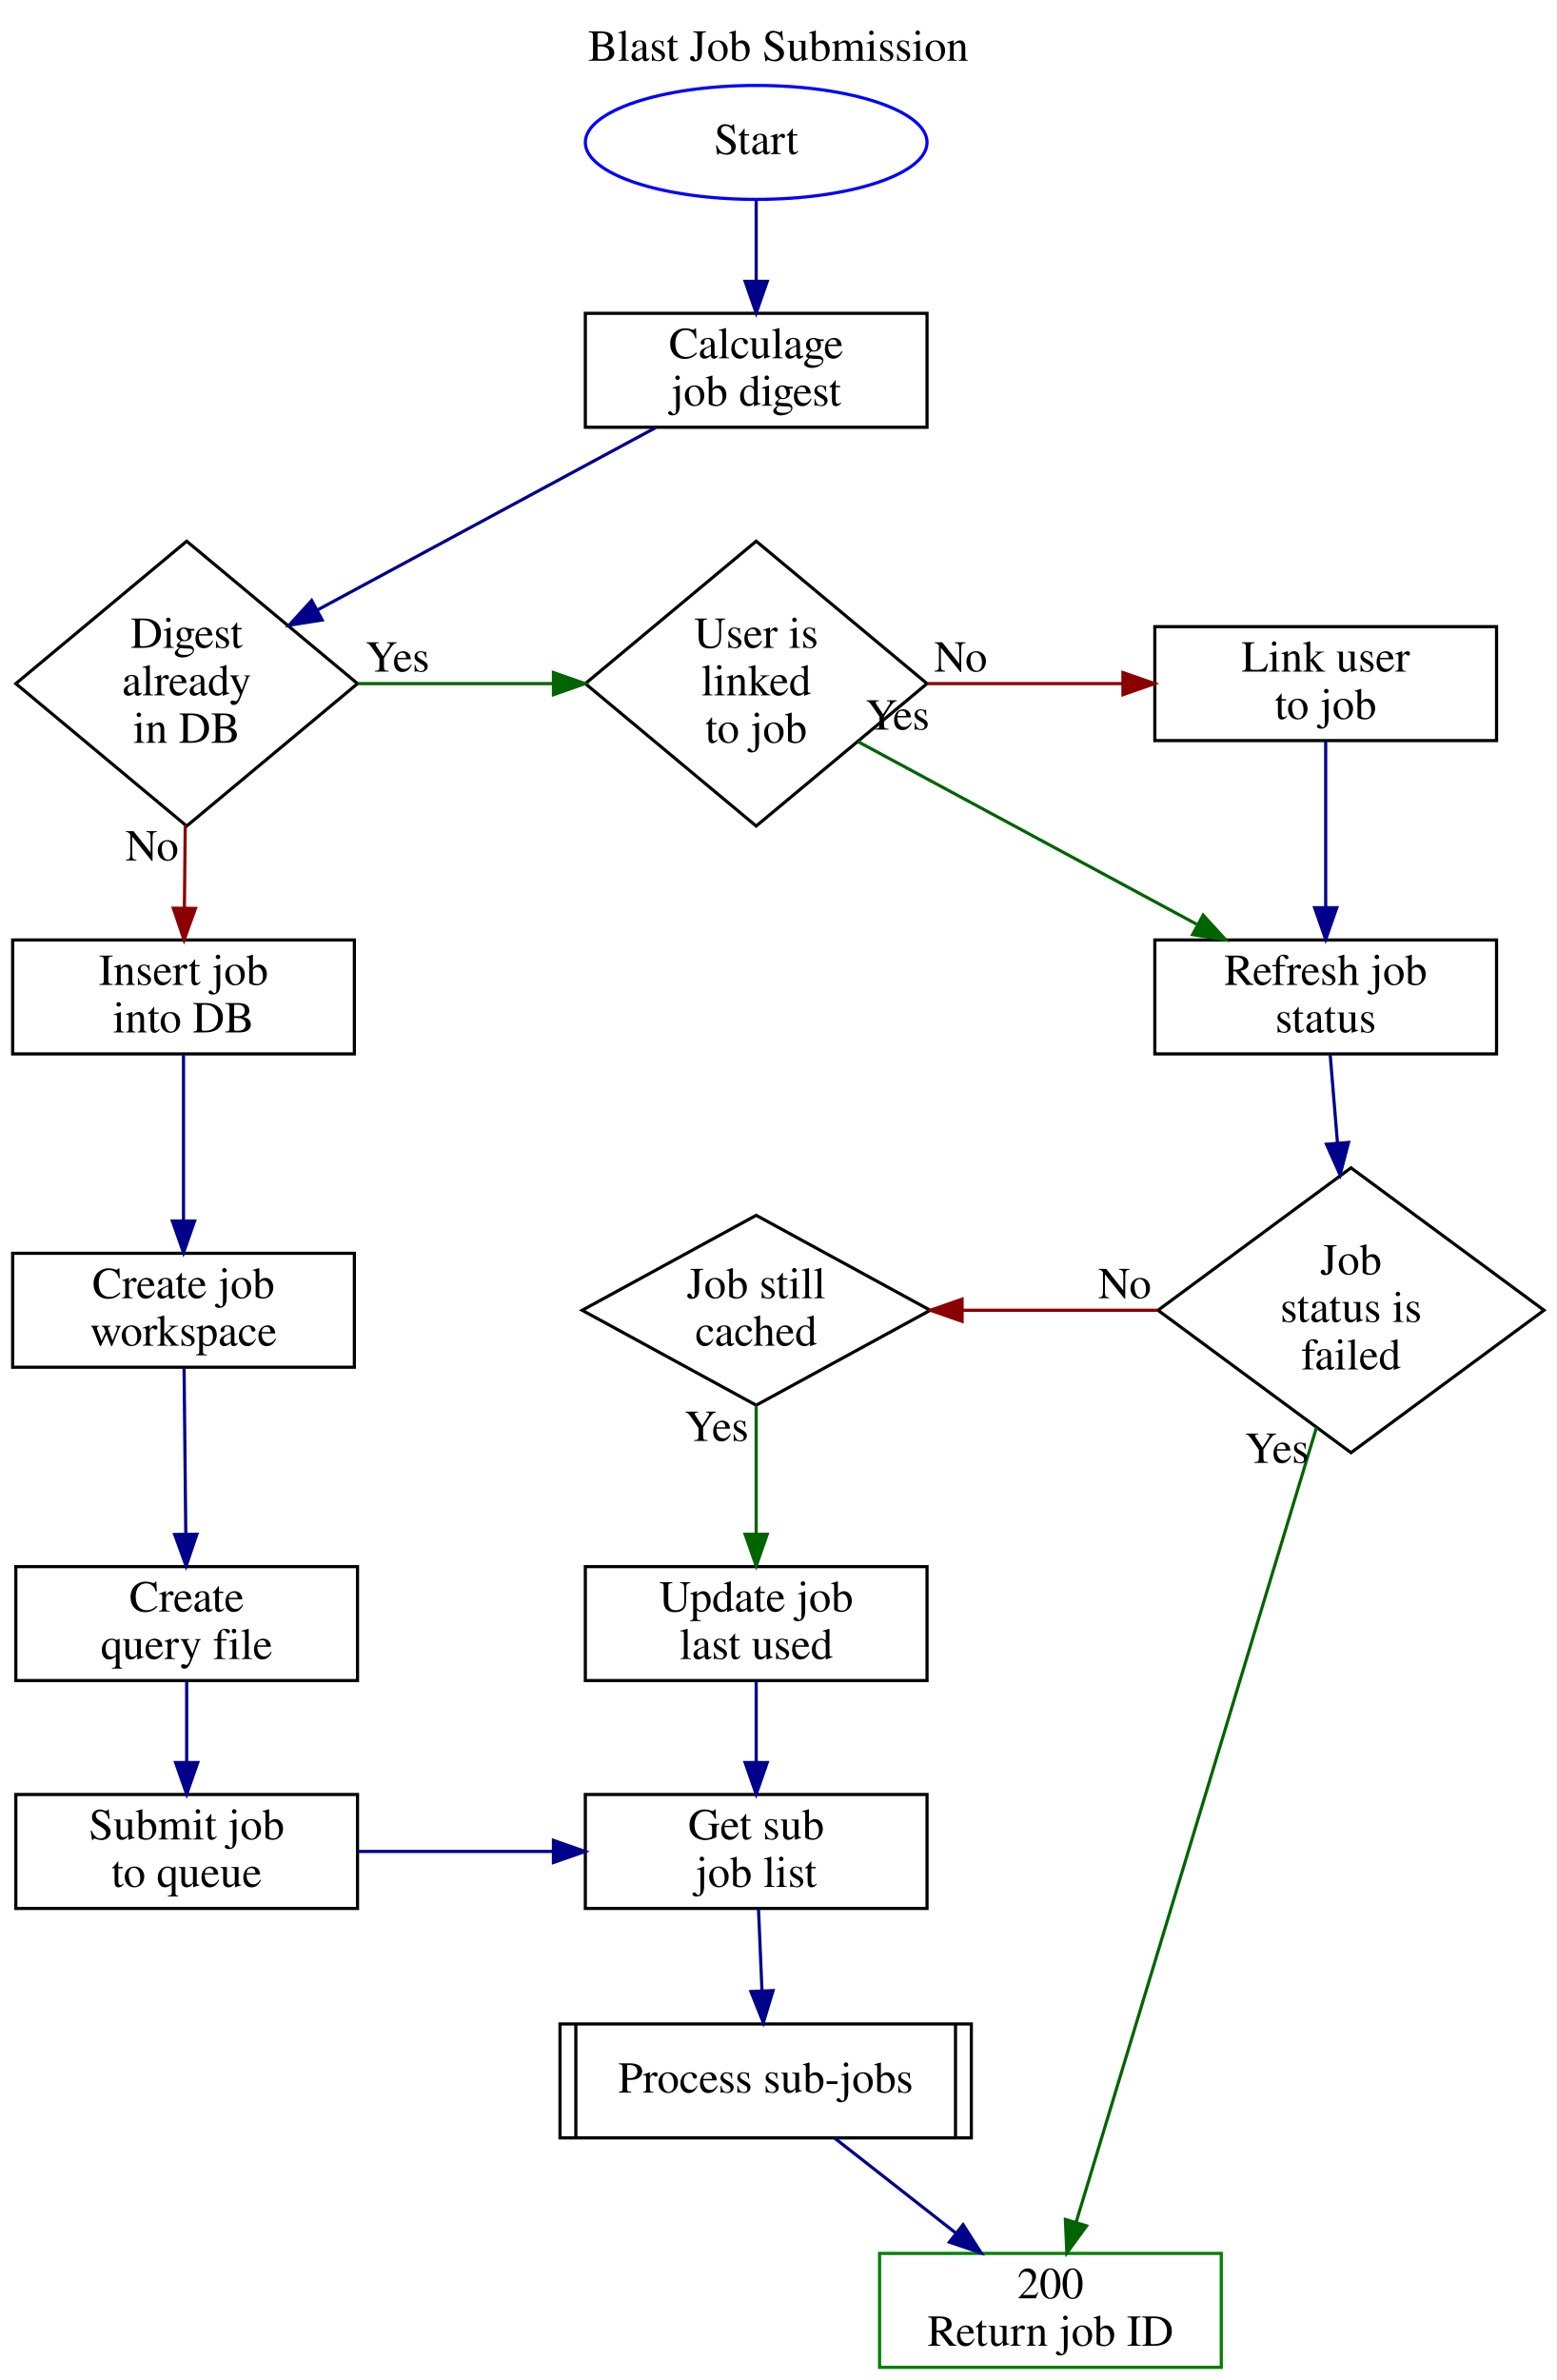
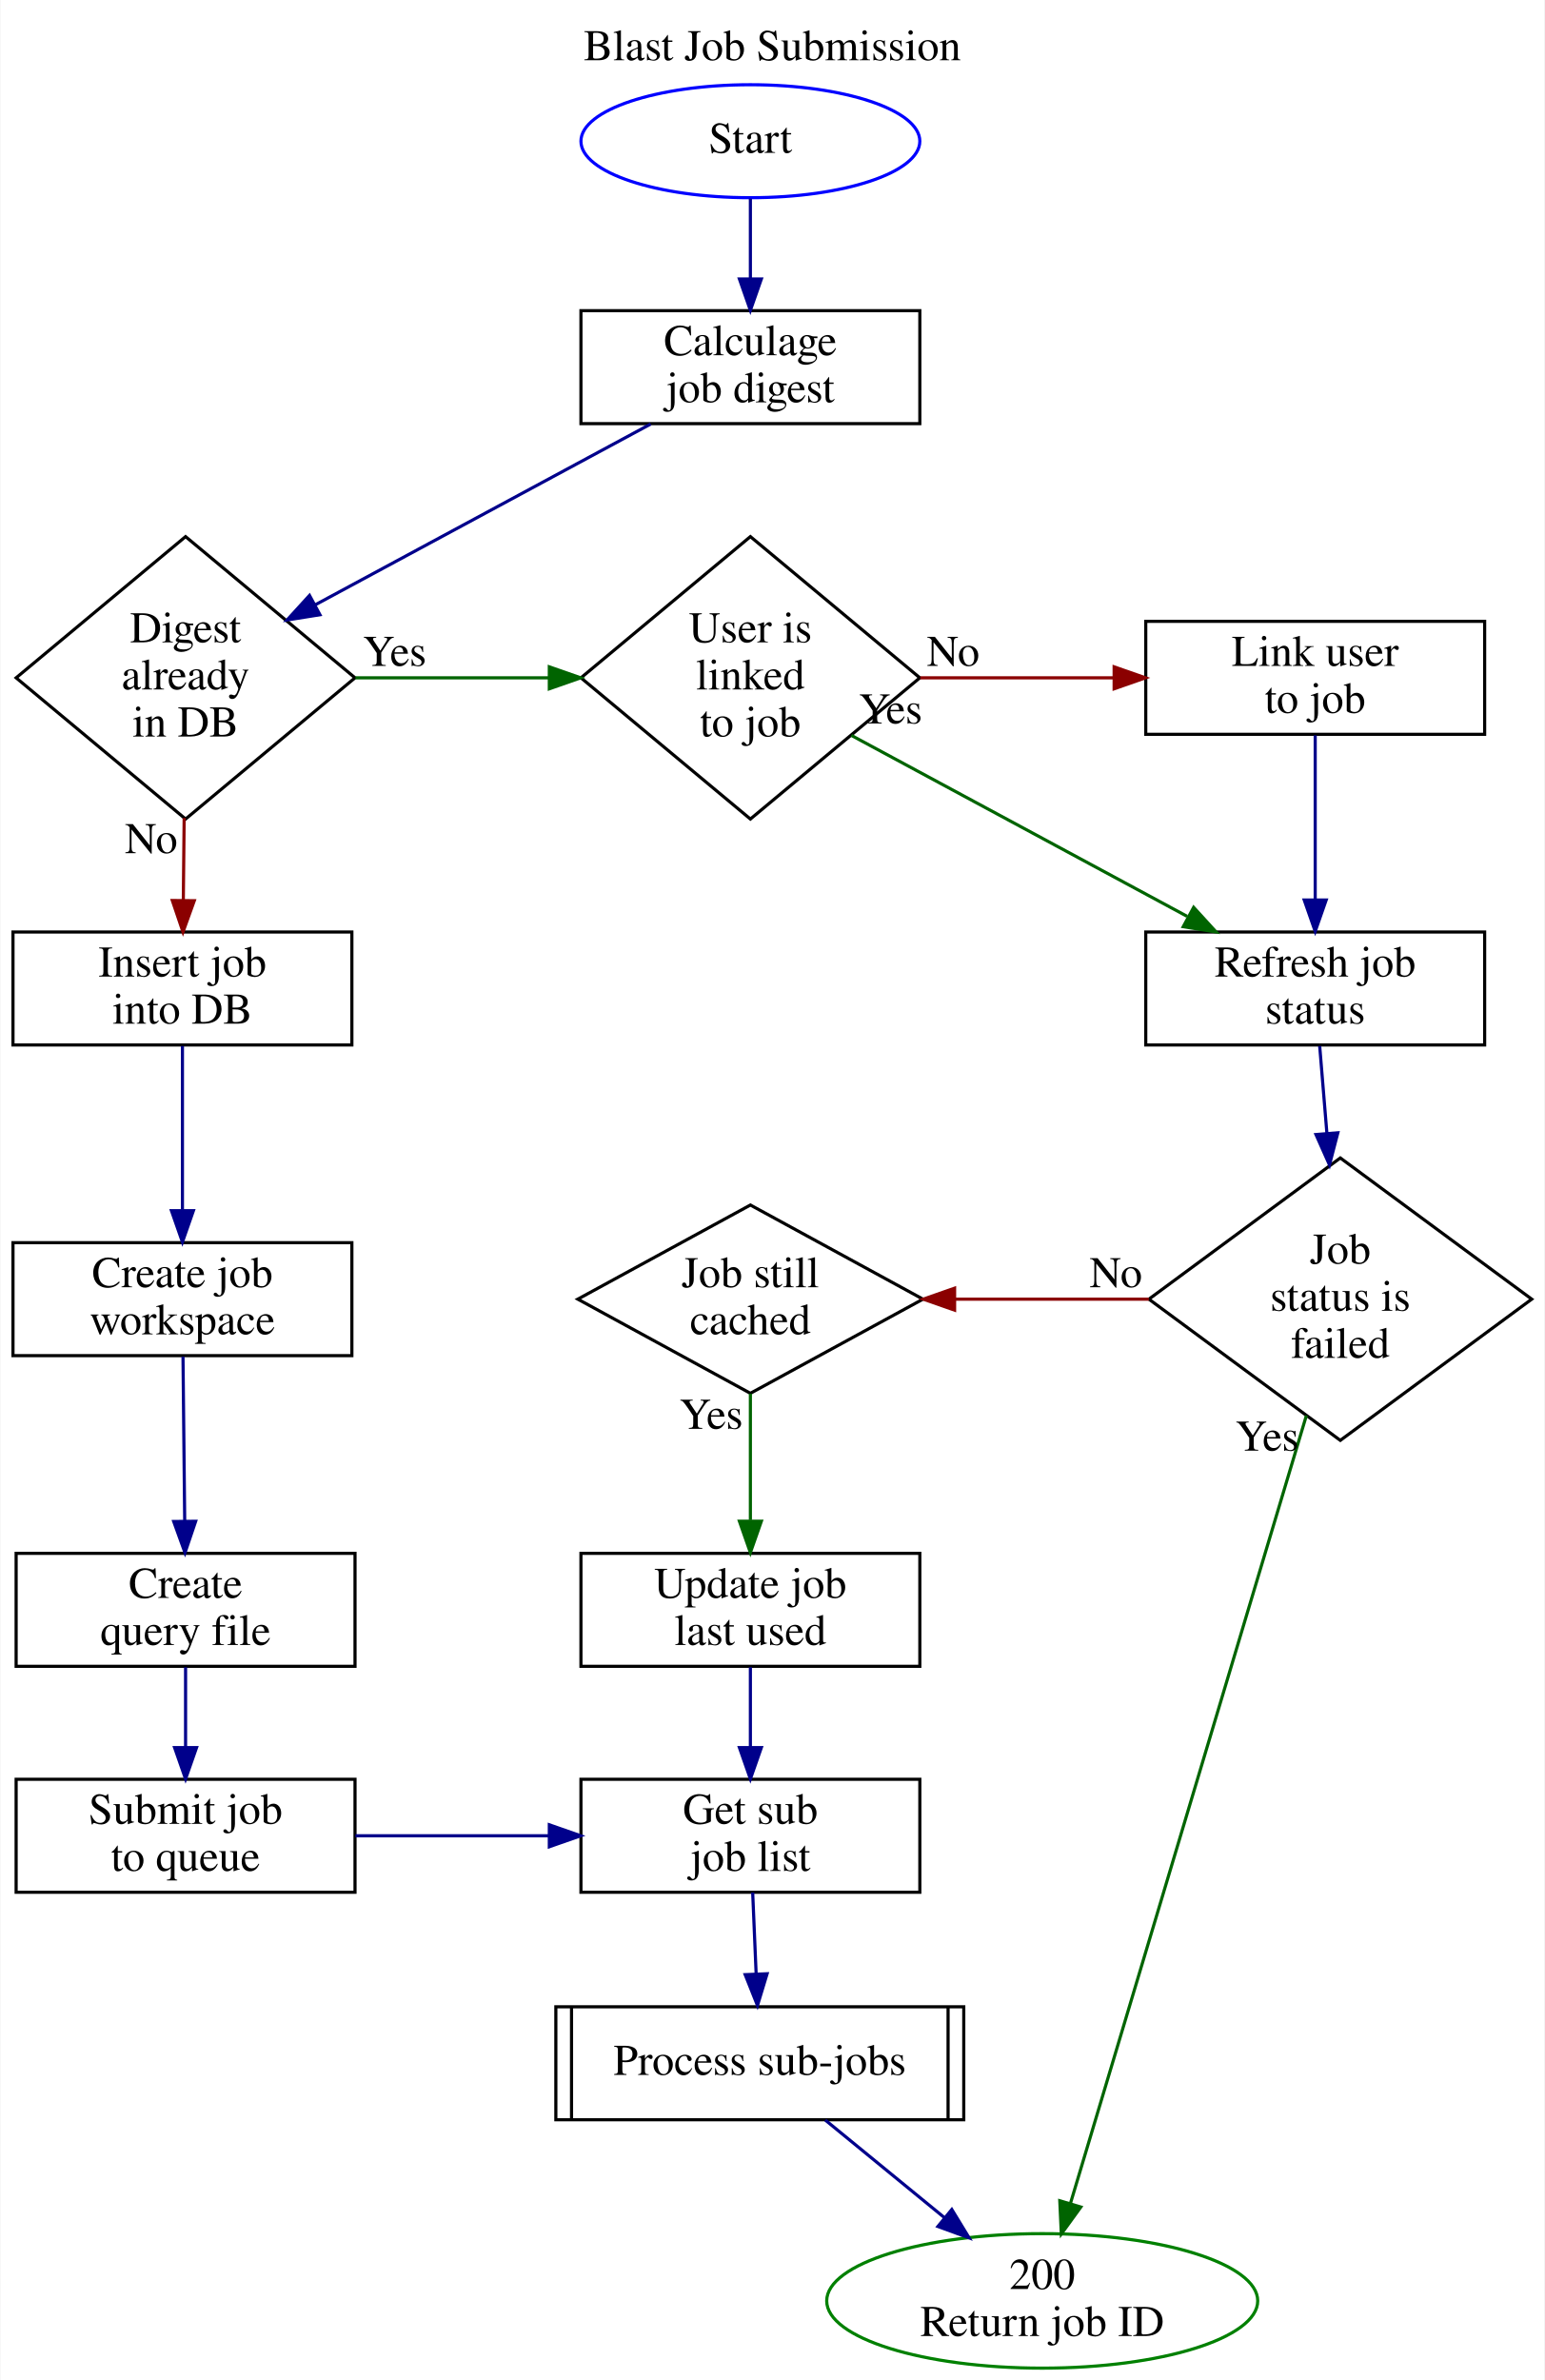
- <svg xmlns="http://www.w3.org/2000/svg" width="492pt" height="752pt" viewBox="0.00 0.00 492.00 752.00">
-   <g id="graph0" class="graph" transform="scale(1 1) rotate(0) translate(4 748)">
-     <polygon fill="white" stroke="transparent" points="-4,4 -4,-748 488,-748 488,4 -4,4" />
-     <text text-anchor="middle" x="242" y="-728.8" font-family="Times,serif" font-size="14.00">Blast Job Submission</text>
+ <svg xmlns="http://www.w3.org/2000/svg" width="492pt" height="758pt" viewBox="0.00 0.00 492.00 758.43">
+   <g id="graph0" class="graph" transform="scale(1 1) rotate(0) translate(4 754.43)">
+     <polygon fill="white" stroke="transparent" points="-4,4 -4,-754.43 488,-754.43 488,4 -4,4" />
+     <text text-anchor="middle" x="242" y="-735.23" font-family="Times,serif" font-size="14.00">Blast Job Submission</text>
    <g id="node1" class="node">
-       <ellipse fill="none" stroke="blue" cx="235" cy="-703" rx="54" ry="18" />
-       <text text-anchor="middle" x="235" y="-699.3" font-family="Times,serif" font-size="14.00">Start</text>
+       <ellipse fill="none" stroke="blue" cx="235" cy="-709.43" rx="54" ry="18" />
+       <text text-anchor="middle" x="235" y="-705.73" font-family="Times,serif" font-size="14.00">Start</text>
    </g>
    <g id="node2" class="node">
-       <polygon fill="none" stroke="black" points="289,-649 181,-649 181,-613 289,-613 289,-649" />
-       <text text-anchor="middle" x="235" y="-634.8" font-family="Times,serif" font-size="14.00">Calculage</text>
-       <text text-anchor="middle" x="235" y="-619.8" font-family="Times,serif" font-size="14.00">job digest</text>
+       <polygon fill="none" stroke="black" points="289,-655.43 181,-655.43 181,-619.43 289,-619.43 289,-655.43" />
+       <text text-anchor="middle" x="235" y="-641.23" font-family="Times,serif" font-size="14.00">Calculage</text>
+       <text text-anchor="middle" x="235" y="-626.23" font-family="Times,serif" font-size="14.00">job digest</text>
    </g>
    <g id="edge1" class="edge">
-       <path fill="none" stroke="darkblue" d="M235,-684.7C235,-676.98 235,-667.71 235,-659.11" />
-       <polygon fill="darkblue" stroke="darkblue" points="238.5,-659.1 235,-649.1 231.5,-659.1 238.5,-659.1" />
+       <path fill="none" stroke="darkblue" d="M235,-691.12C235,-683.41 235,-674.14 235,-665.54" />
+       <polygon fill="darkblue" stroke="darkblue" points="238.5,-665.53 235,-655.53 231.5,-665.53 238.5,-665.53" />
    </g>
    <g id="node3" class="node">
-       <polygon fill="none" stroke="black" points="55,-577 1,-532 55,-487 109,-532 55,-577" />
-       <text text-anchor="middle" x="55" y="-543.3" font-family="Times,serif" font-size="14.00">Digest</text>
-       <text text-anchor="middle" x="55" y="-528.3" font-family="Times,serif" font-size="14.00">already</text>
-       <text text-anchor="middle" x="55" y="-513.3" font-family="Times,serif" font-size="14.00">in DB</text>
+       <polygon fill="none" stroke="black" points="55,-583.43 1,-538.43 55,-493.43 109,-538.43 55,-583.43" />
+       <text text-anchor="middle" x="55" y="-549.73" font-family="Times,serif" font-size="14.00">Digest</text>
+       <text text-anchor="middle" x="55" y="-534.73" font-family="Times,serif" font-size="14.00">already</text>
+       <text text-anchor="middle" x="55" y="-519.73" font-family="Times,serif" font-size="14.00">in DB</text>
    </g>
    <g id="edge2" class="edge">
-       <path fill="none" stroke="darkblue" d="M203.23,-612.88C173.44,-596.82 128.71,-572.72 96.19,-555.19" />
-       <polygon fill="darkblue" stroke="darkblue" points="97.82,-552.1 87.36,-550.44 94.5,-558.26 97.82,-552.1" />
+       <path fill="none" stroke="darkblue" d="M203.23,-619.31C173.44,-603.25 128.71,-579.15 96.19,-561.62" />
+       <polygon fill="darkblue" stroke="darkblue" points="97.82,-558.53 87.36,-556.86 94.5,-564.69 97.82,-558.53" />
    </g>
    <g id="node12" class="node">
-       <polygon fill="none" stroke="black" points="469,-550 361,-550 361,-514 469,-514 469,-550" />
-       <text text-anchor="middle" x="415" y="-535.8" font-family="Times,serif" font-size="14.00">Link user</text>
-       <text text-anchor="middle" x="415" y="-520.8" font-family="Times,serif" font-size="14.00">to job</text>
+       <polygon fill="none" stroke="black" points="469,-556.43 361,-556.43 361,-520.43 469,-520.43 469,-556.43" />
+       <text text-anchor="middle" x="415" y="-542.23" font-family="Times,serif" font-size="14.00">Link user</text>
+       <text text-anchor="middle" x="415" y="-527.23" font-family="Times,serif" font-size="14.00">to job</text>
    </g>
    <g id="node4" class="node">
-       <polygon fill="none" stroke="black" points="235,-577 181,-532 235,-487 289,-532 235,-577" />
-       <text text-anchor="middle" x="235" y="-543.3" font-family="Times,serif" font-size="14.00">User is</text>
-       <text text-anchor="middle" x="235" y="-528.3" font-family="Times,serif" font-size="14.00">linked</text>
-       <text text-anchor="middle" x="235" y="-513.3" font-family="Times,serif" font-size="14.00">to job</text>
+       <polygon fill="none" stroke="black" points="235,-583.43 181,-538.43 235,-493.43 289,-538.43 235,-583.43" />
+       <text text-anchor="middle" x="235" y="-549.73" font-family="Times,serif" font-size="14.00">User is</text>
+       <text text-anchor="middle" x="235" y="-534.73" font-family="Times,serif" font-size="14.00">linked</text>
+       <text text-anchor="middle" x="235" y="-519.73" font-family="Times,serif" font-size="14.00">to job</text>
    </g>
    <g id="edge3" class="edge">
-       <path fill="none" stroke="darkgreen" d="M109.14,-532C129.7,-532 150.26,-532 170.83,-532" />
-       <polygon fill="darkgreen" stroke="darkgreen" points="170.92,-535.5 180.92,-532 170.92,-528.5 170.92,-535.5" />
-       <text text-anchor="middle" x="121.64" y="-535.8" font-family="Times,serif" font-size="14.00">Yes</text>
+       <path fill="none" stroke="darkgreen" d="M109.14,-538.43C129.7,-538.43 150.26,-538.43 170.83,-538.43" />
+       <polygon fill="darkgreen" stroke="darkgreen" points="170.92,-541.93 180.92,-538.43 170.92,-534.93 170.92,-541.93" />
+       <text text-anchor="middle" x="121.64" y="-542.23" font-family="Times,serif" font-size="14.00">Yes</text>
    </g>
    <g id="node7" class="node">
-       <polygon fill="none" stroke="black" points="108,-451 0,-451 0,-415 108,-415 108,-451" />
-       <text text-anchor="middle" x="54" y="-436.8" font-family="Times,serif" font-size="14.00">Insert job</text>
-       <text text-anchor="middle" x="54" y="-421.8" font-family="Times,serif" font-size="14.00">into DB</text>
+       <polygon fill="none" stroke="black" points="108,-457.43 0,-457.43 0,-421.43 108,-421.43 108,-457.43" />
+       <text text-anchor="middle" x="54" y="-443.23" font-family="Times,serif" font-size="14.00">Insert job</text>
+       <text text-anchor="middle" x="54" y="-428.23" font-family="Times,serif" font-size="14.00">into DB</text>
    </g>
    <g id="edge4" class="edge">
-       <path fill="none" stroke="darkred" d="M54.55,-487.32C54.46,-478.37 54.36,-469.2 54.28,-461.04" />
-       <polygon fill="darkred" stroke="darkred" points="57.78,-460.97 54.18,-451.01 50.78,-461.04 57.78,-460.97" />
-       <text text-anchor="middle" x="44.05" y="-476.12" font-family="Times,serif" font-size="14.00">No</text>
+       <path fill="none" stroke="darkred" d="M54.55,-493.75C54.46,-484.8 54.36,-475.63 54.28,-467.47" />
+       <polygon fill="darkred" stroke="darkred" points="57.78,-467.4 54.18,-457.43 50.78,-467.47 57.78,-467.4" />
+       <text text-anchor="middle" x="44.05" y="-482.55" font-family="Times,serif" font-size="14.00">No</text>
    </g>
    <g id="node8" class="node">
-       <polygon fill="none" stroke="black" points="469,-451 361,-451 361,-415 469,-415 469,-451" />
-       <text text-anchor="middle" x="415" y="-436.8" font-family="Times,serif" font-size="14.00">Refresh job</text>
-       <text text-anchor="middle" x="415" y="-421.8" font-family="Times,serif" font-size="14.00">status</text>
+       <polygon fill="none" stroke="black" points="469,-457.43 361,-457.43 361,-421.43 469,-421.43 469,-457.43" />
+       <text text-anchor="middle" x="415" y="-443.23" font-family="Times,serif" font-size="14.00">Refresh job</text>
+       <text text-anchor="middle" x="415" y="-428.23" font-family="Times,serif" font-size="14.00">status</text>
    </g>
    <g id="edge8" class="edge">
-       <path fill="none" stroke="darkgreen" d="M267.18,-513.66C297.09,-497.54 341.78,-473.46 374.19,-455.99" />
-       <polygon fill="darkgreen" stroke="darkgreen" points="376.26,-458.85 383.4,-451.03 372.94,-452.69 376.26,-458.85" />
-       <text text-anchor="middle" x="279.68" y="-517.46" font-family="Times,serif" font-size="14.00">Yes</text>
+       <path fill="none" stroke="darkgreen" d="M267.18,-520.08C297.09,-503.97 341.78,-479.88 374.19,-462.42" />
+       <polygon fill="darkgreen" stroke="darkgreen" points="376.26,-465.28 383.4,-457.46 372.94,-459.12 376.26,-465.28" />
+       <text text-anchor="middle" x="279.68" y="-523.88" font-family="Times,serif" font-size="14.00">Yes</text>
    </g>
    <g id="node10" class="node">
-       <polygon fill="none" stroke="black" points="235,-364 180,-334 235,-304 290,-334 235,-364" />
-       <text text-anchor="middle" x="235" y="-337.8" font-family="Times,serif" font-size="14.00">Job still</text>
-       <text text-anchor="middle" x="235" y="-322.8" font-family="Times,serif" font-size="14.00">cached</text>
+       <polygon fill="none" stroke="black" points="235,-370.43 180,-340.43 235,-310.43 290,-340.43 235,-370.43" />
+       <text text-anchor="middle" x="235" y="-344.23" font-family="Times,serif" font-size="14.00">Job still</text>
+       <text text-anchor="middle" x="235" y="-329.23" font-family="Times,serif" font-size="14.00">cached</text>
    </g>
    <g id="edge9" class="edge">
-       <path fill="none" stroke="darkred" d="M289.14,-532C309.7,-532 330.26,-532 350.83,-532" />
-       <polygon fill="darkred" stroke="darkred" points="350.92,-535.5 360.92,-532 350.92,-528.5 350.92,-535.5" />
-       <text text-anchor="middle" x="299.64" y="-535.8" font-family="Times,serif" font-size="14.00">No</text>
+       <path fill="none" stroke="darkred" d="M289.14,-538.43C309.7,-538.43 330.26,-538.43 350.83,-538.43" />
+       <polygon fill="darkred" stroke="darkred" points="350.92,-541.93 360.92,-538.43 350.92,-534.93 350.92,-541.93" />
+       <text text-anchor="middle" x="299.64" y="-542.23" font-family="Times,serif" font-size="14.00">No</text>
    </g>
    <g id="node5" class="node">
-       <polygon fill="none" stroke="black" points="108,-352 0,-352 0,-316 108,-316 108,-352" />
-       <text text-anchor="middle" x="54" y="-337.8" font-family="Times,serif" font-size="14.00">Create job</text>
-       <text text-anchor="middle" x="54" y="-322.8" font-family="Times,serif" font-size="14.00">workspace</text>
+       <polygon fill="none" stroke="black" points="108,-358.43 0,-358.43 0,-322.43 108,-322.43 108,-358.43" />
+       <text text-anchor="middle" x="54" y="-344.23" font-family="Times,serif" font-size="14.00">Create job</text>
+       <text text-anchor="middle" x="54" y="-329.23" font-family="Times,serif" font-size="14.00">workspace</text>
    </g>
    <g id="node6" class="node">
-       <polygon fill="none" stroke="black" points="109,-253 1,-253 1,-217 109,-217 109,-253" />
-       <text text-anchor="middle" x="55" y="-238.8" font-family="Times,serif" font-size="14.00">Create</text>
-       <text text-anchor="middle" x="55" y="-223.8" font-family="Times,serif" font-size="14.00">query file</text>
+       <polygon fill="none" stroke="black" points="109,-259.43 1,-259.43 1,-223.43 109,-223.43 109,-259.43" />
+       <text text-anchor="middle" x="55" y="-245.23" font-family="Times,serif" font-size="14.00">Create</text>
+       <text text-anchor="middle" x="55" y="-230.23" font-family="Times,serif" font-size="14.00">query file</text>
    </g>
    <g id="edge14" class="edge">
-       <path fill="none" stroke="darkblue" d="M54.18,-315.66C54.33,-301.18 54.54,-280.26 54.72,-263.5" />
-       <polygon fill="darkblue" stroke="darkblue" points="58.22,-263.23 54.82,-253.19 51.22,-263.15 58.22,-263.23" />
+       <path fill="none" stroke="darkblue" d="M54.18,-322.08C54.33,-307.6 54.54,-286.69 54.72,-269.93" />
+       <polygon fill="darkblue" stroke="darkblue" points="58.22,-269.65 54.82,-259.62 51.22,-269.58 58.22,-269.65" />
    </g>
    <g id="node13" class="node">
-       <polygon fill="none" stroke="black" points="109,-181 1,-181 1,-145 109,-145 109,-181" />
-       <text text-anchor="middle" x="55" y="-166.8" font-family="Times,serif" font-size="14.00">Submit job</text>
-       <text text-anchor="middle" x="55" y="-151.8" font-family="Times,serif" font-size="14.00">to queue</text>
+       <polygon fill="none" stroke="black" points="109,-187.43 1,-187.43 1,-151.43 109,-151.43 109,-187.43" />
+       <text text-anchor="middle" x="55" y="-173.23" font-family="Times,serif" font-size="14.00">Submit job</text>
+       <text text-anchor="middle" x="55" y="-158.23" font-family="Times,serif" font-size="14.00">to queue</text>
    </g>
    <g id="edge15" class="edge">
-       <path fill="none" stroke="darkblue" d="M55,-216.7C55,-208.98 55,-199.71 55,-191.11" />
-       <polygon fill="darkblue" stroke="darkblue" points="58.5,-191.1 55,-181.1 51.5,-191.1 58.5,-191.1" />
+       <path fill="none" stroke="darkblue" d="M55,-223.12C55,-215.41 55,-206.14 55,-197.54" />
+       <polygon fill="darkblue" stroke="darkblue" points="58.5,-197.53 55,-187.53 51.5,-197.53 58.5,-197.53" />
    </g>
    <g id="edge5" class="edge">
-       <path fill="none" stroke="darkblue" d="M54,-414.66C54,-400.18 54,-379.26 54,-362.5" />
-       <polygon fill="darkblue" stroke="darkblue" points="57.5,-362.19 54,-352.19 50.5,-362.19 57.5,-362.19" />
+       <path fill="none" stroke="darkblue" d="M54,-421.08C54,-406.6 54,-385.69 54,-368.93" />
+       <polygon fill="darkblue" stroke="darkblue" points="57.5,-368.62 54,-358.62 50.5,-368.62 57.5,-368.62" />
    </g>
    <g id="node9" class="node">
-       <polygon fill="none" stroke="black" points="423,-379 362,-334 423,-289 484,-334 423,-379" />
-       <text text-anchor="middle" x="423" y="-345.3" font-family="Times,serif" font-size="14.00">Job</text>
-       <text text-anchor="middle" x="423" y="-330.3" font-family="Times,serif" font-size="14.00">status is</text>
-       <text text-anchor="middle" x="423" y="-315.3" font-family="Times,serif" font-size="14.00">failed</text>
+       <polygon fill="none" stroke="black" points="423,-385.43 362,-340.43 423,-295.43 484,-340.43 423,-385.43" />
+       <text text-anchor="middle" x="423" y="-351.73" font-family="Times,serif" font-size="14.00">Job</text>
+       <text text-anchor="middle" x="423" y="-336.73" font-family="Times,serif" font-size="14.00">status is</text>
+       <text text-anchor="middle" x="423" y="-321.73" font-family="Times,serif" font-size="14.00">failed</text>
    </g>
    <g id="edge10" class="edge">
-       <path fill="none" stroke="darkblue" d="M416.43,-414.66C417.08,-406.73 417.9,-396.87 418.73,-386.83" />
-       <polygon fill="darkblue" stroke="darkblue" points="422.22,-387.03 419.55,-376.78 415.24,-386.46 422.22,-387.03" />
+       <path fill="none" stroke="darkblue" d="M416.43,-421.08C417.08,-413.16 417.9,-403.3 418.73,-393.25" />
+       <polygon fill="darkblue" stroke="darkblue" points="422.22,-393.46 419.55,-383.21 415.24,-392.89 422.22,-393.46" />
    </g>
    <g id="node16" class="node">
-       <polygon fill="none" stroke="green" points="382,-36 274,-36 274,0 382,0 382,-36" />
-       <text text-anchor="middle" x="328" y="-21.8" font-family="Times,serif" font-size="14.00">200</text>
-       <text text-anchor="middle" x="328" y="-6.8" font-family="Times,serif" font-size="14.00">Return job ID</text>
+       <ellipse fill="none" stroke="green" cx="328" cy="-21.21" rx="68.68" ry="21.43" />
+       <text text-anchor="middle" x="328" y="-25.01" font-family="Times,serif" font-size="14.00">200</text>
+       <text text-anchor="middle" x="328" y="-10.01" font-family="Times,serif" font-size="14.00">Return job ID</text>
    </g>
    <g id="edge17" class="edge">
-       <path fill="none" stroke="darkgreen" d="M412.1,-296.98C392.83,-233.29 353.17,-102.19 336.1,-45.78" />
-       <polygon fill="darkgreen" stroke="darkgreen" points="339.43,-44.7 333.19,-36.15 332.73,-46.73 339.43,-44.7" />
-       <text text-anchor="middle" x="399.6" y="-285.78" font-family="Times,serif" font-size="14.00">Yes</text>
+       <path fill="none" stroke="darkgreen" d="M412.19,-303.35C393.29,-240.23 354.57,-110.94 337.01,-52.31" />
+       <polygon fill="darkgreen" stroke="darkgreen" points="340.31,-51.12 334.09,-42.54 333.6,-53.12 340.31,-51.12" />
+       <text text-anchor="middle" x="399.69" y="-292.15" font-family="Times,serif" font-size="14.00">Yes</text>
    </g>
    <g id="edge11" class="edge">
-       <path fill="none" stroke="darkred" d="M300.19,-334C320.79,-334 341.39,-334 361.99,-334" />
-       <polygon fill="darkred" stroke="darkred" points="300.08,-330.5 290.08,-334 300.08,-337.5 300.08,-330.5" />
-       <text text-anchor="middle" x="351.49" y="-337.8" font-family="Times,serif" font-size="14.00">No</text>
+       <path fill="none" stroke="darkred" d="M300.19,-340.43C320.79,-340.43 341.39,-340.43 361.99,-340.43" />
+       <polygon fill="darkred" stroke="darkred" points="300.08,-336.93 290.08,-340.43 300.08,-343.93 300.08,-336.93" />
+       <text text-anchor="middle" x="351.49" y="-344.23" font-family="Times,serif" font-size="14.00">No</text>
    </g>
    <g id="node11" class="node">
-       <polygon fill="none" stroke="black" points="289,-253 181,-253 181,-217 289,-217 289,-253" />
-       <text text-anchor="middle" x="235" y="-238.8" font-family="Times,serif" font-size="14.00">Update job</text>
-       <text text-anchor="middle" x="235" y="-223.8" font-family="Times,serif" font-size="14.00">last used</text>
+       <polygon fill="none" stroke="black" points="289,-259.43 181,-259.43 181,-223.43 289,-223.43 289,-259.43" />
+       <text text-anchor="middle" x="235" y="-245.23" font-family="Times,serif" font-size="14.00">Update job</text>
+       <text text-anchor="middle" x="235" y="-230.23" font-family="Times,serif" font-size="14.00">last used</text>
    </g>
    <g id="edge12" class="edge">
-       <path fill="none" stroke="darkgreen" d="M235,-303.9C235,-291.12 235,-276.2 235,-263.6" />
-       <polygon fill="darkgreen" stroke="darkgreen" points="238.5,-263.24 235,-253.24 231.5,-263.24 238.5,-263.24" />
-       <text text-anchor="middle" x="222.5" y="-292.7" font-family="Times,serif" font-size="14.00">Yes</text>
+       <path fill="none" stroke="darkgreen" d="M235,-310.32C235,-297.55 235,-282.62 235,-270.02" />
+       <polygon fill="darkgreen" stroke="darkgreen" points="238.5,-269.66 235,-259.66 231.5,-269.66 238.5,-269.66" />
+       <text text-anchor="middle" x="222.5" y="-299.12" font-family="Times,serif" font-size="14.00">Yes</text>
    </g>
    <g id="node14" class="node">
-       <polygon fill="none" stroke="black" points="289,-181 181,-181 181,-145 289,-145 289,-181" />
-       <text text-anchor="middle" x="235" y="-166.8" font-family="Times,serif" font-size="14.00">Get sub</text>
-       <text text-anchor="middle" x="235" y="-151.8" font-family="Times,serif" font-size="14.00">job list</text>
+       <polygon fill="none" stroke="black" points="289,-187.43 181,-187.43 181,-151.43 289,-151.43 289,-187.43" />
+       <text text-anchor="middle" x="235" y="-173.23" font-family="Times,serif" font-size="14.00">Get sub</text>
+       <text text-anchor="middle" x="235" y="-158.23" font-family="Times,serif" font-size="14.00">job list</text>
    </g>
    <g id="edge13" class="edge">
-       <path fill="none" stroke="darkblue" d="M235,-216.7C235,-208.98 235,-199.71 235,-191.11" />
-       <polygon fill="darkblue" stroke="darkblue" points="238.5,-191.1 235,-181.1 231.5,-191.1 238.5,-191.1" />
+       <path fill="none" stroke="darkblue" d="M235,-223.12C235,-215.41 235,-206.14 235,-197.54" />
+       <polygon fill="darkblue" stroke="darkblue" points="238.5,-197.53 235,-187.53 231.5,-197.53 238.5,-197.53" />
    </g>
    <g id="edge6" class="edge">
-       <path fill="none" stroke="darkblue" d="M415,-513.66C415,-499.18 415,-478.26 415,-461.5" />
-       <polygon fill="darkblue" stroke="darkblue" points="418.5,-461.19 415,-451.19 411.5,-461.19 418.5,-461.19" />
+       <path fill="none" stroke="darkblue" d="M415,-520.08C415,-505.6 415,-484.69 415,-467.93" />
+       <polygon fill="darkblue" stroke="darkblue" points="418.5,-467.62 415,-457.62 411.5,-467.62 418.5,-467.62" />
    </g>
    <g id="edge16" class="edge">
-       <path fill="none" stroke="darkblue" d="M109.14,-163C129.7,-163 150.26,-163 170.83,-163" />
-       <polygon fill="darkblue" stroke="darkblue" points="170.92,-166.5 180.92,-163 170.92,-159.5 170.92,-166.5" />
+       <path fill="none" stroke="darkblue" d="M109.14,-169.43C129.7,-169.43 150.26,-169.43 170.83,-169.43" />
+       <polygon fill="darkblue" stroke="darkblue" points="170.92,-172.93 180.92,-169.43 170.92,-165.93 170.92,-172.93" />
    </g>
    <g id="node15" class="node">
-       <polygon fill="none" stroke="black" points="173,-72.5 173,-108.5 303,-108.5 303,-72.5 173,-72.5" />
-       <text text-anchor="middle" x="175.5" y="-86.8" font-family="Times,serif" font-size="14.00"> </text>
-       <polyline fill="none" stroke="black" points="178,-72.5 178,-108.5 " />
-       <text text-anchor="middle" x="238" y="-86.8" font-family="Times,serif" font-size="14.00">Process sub-jobs</text>
-       <polyline fill="none" stroke="black" points="298,-72.5 298,-108.5 " />
-       <text text-anchor="middle" x="300.5" y="-86.8" font-family="Times,serif" font-size="14.00"> </text>
+       <polygon fill="none" stroke="black" points="173,-78.93 173,-114.93 303,-114.93 303,-78.93 173,-78.93" />
+       <text text-anchor="middle" x="175.5" y="-93.23" font-family="Times,serif" font-size="14.00"> </text>
+       <polyline fill="none" stroke="black" points="178,-78.93 178,-114.93 " />
+       <text text-anchor="middle" x="238" y="-93.23" font-family="Times,serif" font-size="14.00">Process sub-jobs</text>
+       <polyline fill="none" stroke="black" points="298,-78.93 298,-114.93 " />
+       <text text-anchor="middle" x="300.5" y="-93.23" font-family="Times,serif" font-size="14.00"> </text>
    </g>
    <g id="edge7" class="edge">
-       <path fill="none" stroke="darkblue" d="M235.73,-144.93C236.06,-137.17 236.46,-127.78 236.83,-119.06" />
-       <polygon fill="darkblue" stroke="darkblue" points="240.33,-119.04 237.26,-108.9 233.34,-118.74 240.33,-119.04" />
+       <path fill="none" stroke="darkblue" d="M235.73,-151.36C236.06,-143.6 236.46,-134.21 236.83,-125.49" />
+       <polygon fill="darkblue" stroke="darkblue" points="240.33,-125.46 237.26,-115.33 233.34,-125.17 240.33,-125.46" />
    </g>
    <g id="edge18" class="edge">
-       <path fill="none" stroke="darkblue" d="M259.79,-72.43C271.31,-63.41 285.63,-52.19 298.17,-42.37" />
-       <polygon fill="darkblue" stroke="darkblue" points="300.39,-45.08 306.1,-36.15 296.07,-39.56 300.39,-45.08" />
+       <path fill="none" stroke="darkblue" d="M258.87,-78.83C270.12,-69.62 284.22,-58.07 296.75,-47.81" />
+       <polygon fill="darkblue" stroke="darkblue" points="299.19,-50.34 304.71,-41.29 294.75,-44.92 299.19,-50.34" />
    </g>
  </g>
</svg>
